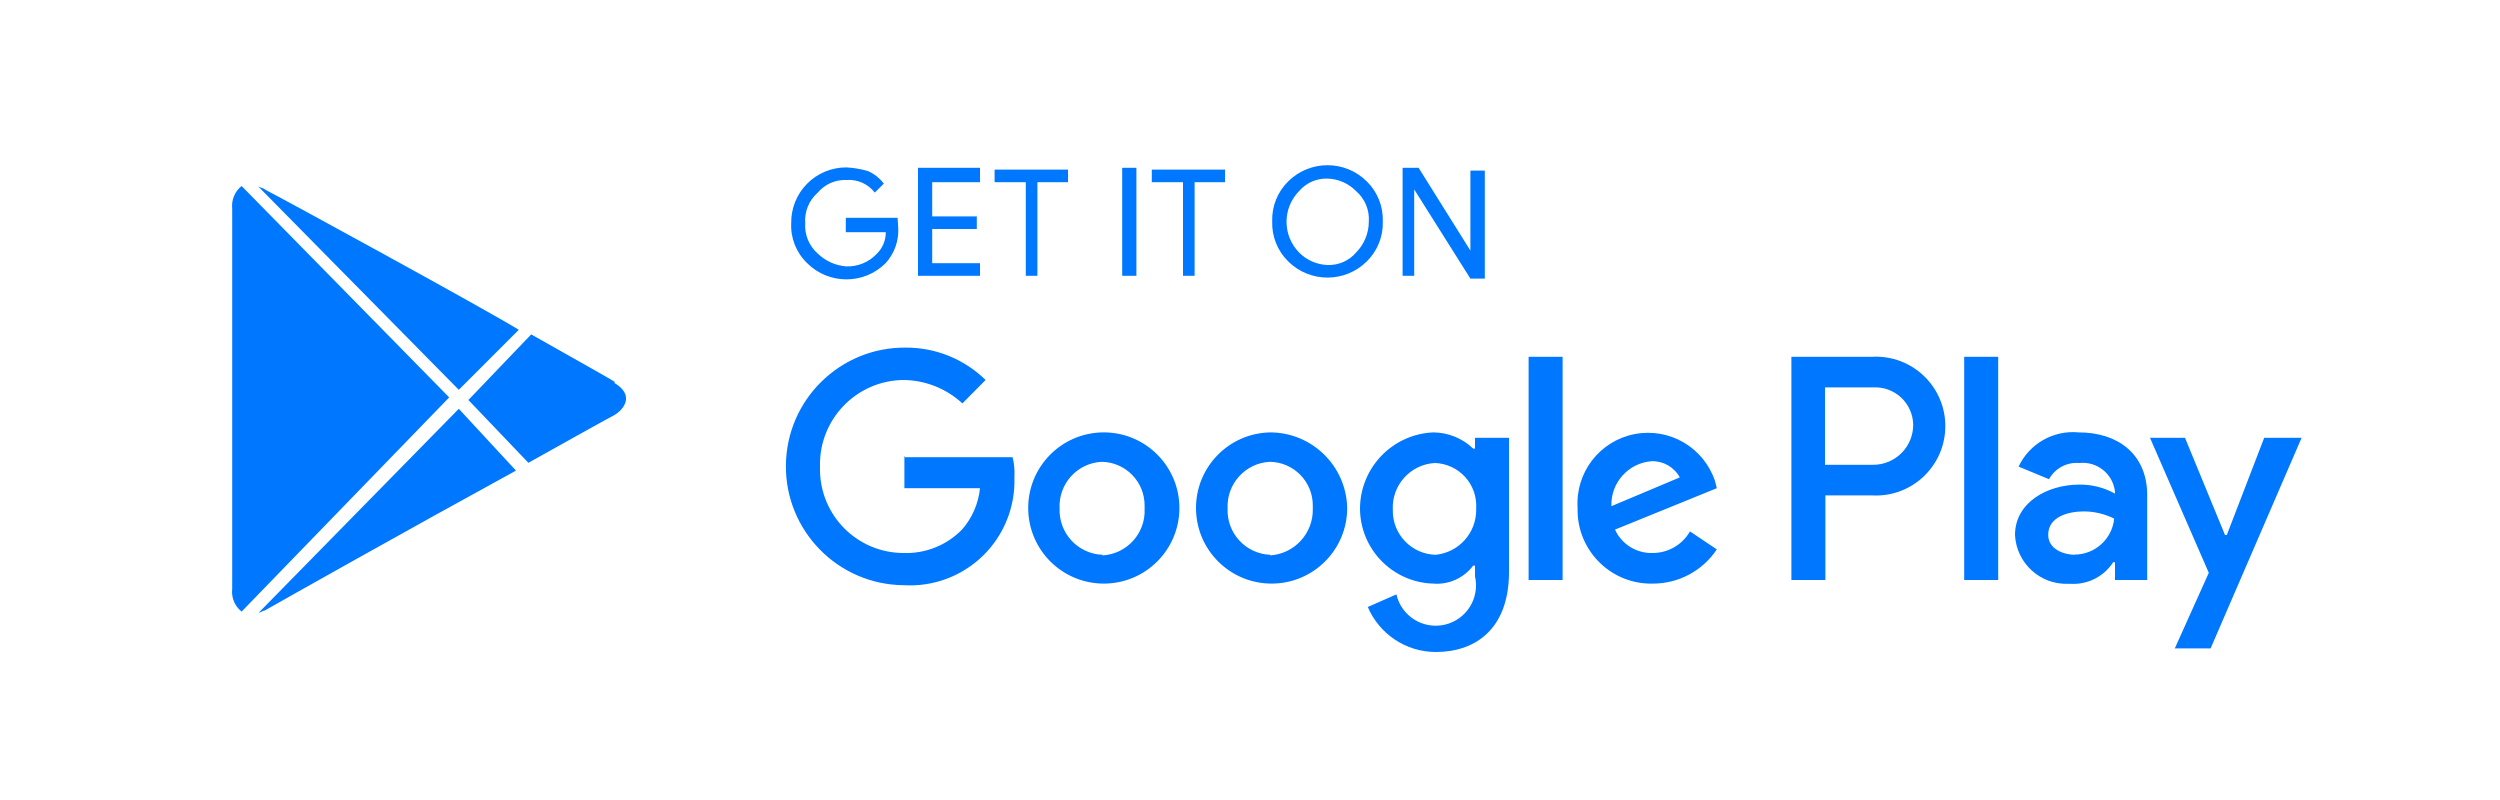
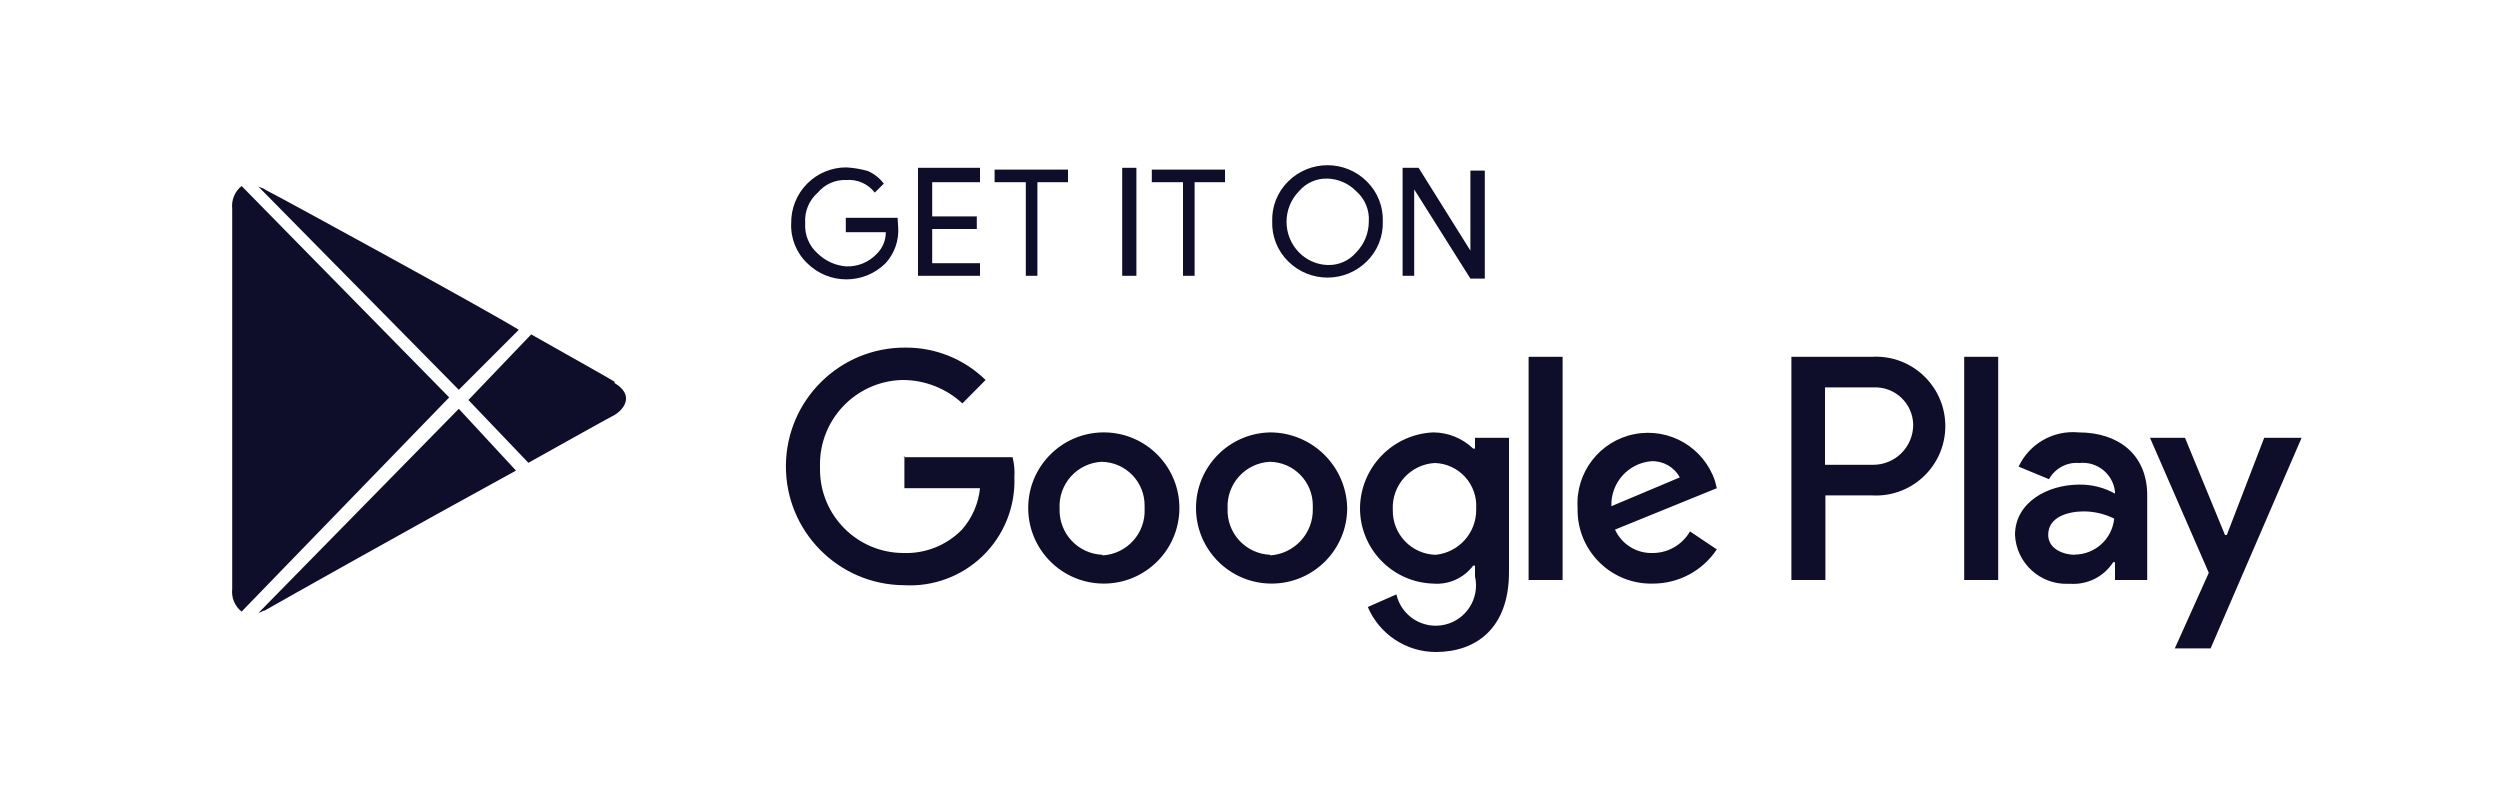
<svg xmlns="http://www.w3.org/2000/svg" width="125" height="40" viewBox="0 0 125 40">
-   <path fill="#0077ff" d="M22.94,19.49l3-3c-1.62-1-12-6.67-12.67-7-.1-.1-.29-.1-.38-.19ZM12.08,9.3a1.28,1.28,0,0,0-.47,1.14v19a1.27,1.27,0,0,0,.47,1.14L22.46,19.87ZM22.94,20.44l-10,10.19c.1,0,.19-.1.29-.1.66-.38,7.61-4.29,12.57-7Zm7.81-1.34c-.29-.19-2-1.14-4.19-2.38L23.42,20l3,3.14c2.38-1.33,4.1-2.29,4.29-2.38.48-.28,1.05-1,0-1.62Zm14.16-7.74a2.43,2.43,0,0,1-.63,1.8,2.78,2.78,0,0,1-3.92,0,2.6,2.6,0,0,1-.8-2,2.75,2.75,0,0,1,2.76-2.79,4.89,4.89,0,0,1,1.07.18,2,2,0,0,1,.8.63l-.45.45A1.63,1.63,0,0,0,42.32,9a1.77,1.77,0,0,0-1.43.63,1.85,1.85,0,0,0-.63,1.53,1.86,1.86,0,0,0,.64,1.53,2.29,2.29,0,0,0,1.42.63,2,2,0,0,0,1.52-.63,1.5,1.5,0,0,0,.45-1.08h-2v-.72h2.59ZM49,9.11H46.61v1.71h2.23v.63H46.61v1.71H49v.63H45.9V8.39H49ZM52,13.79h-.71V9.11H49.73V8.48H53.4v.63H51.87v4.68Zm4.11,0V8.39h.71v5.4Zm3.75,0h-.71V9.11H57.59V8.48h3.66v.63H59.73v4.68Zm8.48-.72a2.79,2.79,0,0,1-3.93,0,2.68,2.68,0,0,1-.8-2,2.68,2.68,0,0,1,.8-2,2.79,2.79,0,0,1,3.93,0,2.68,2.68,0,0,1,.8,2,2.68,2.68,0,0,1-.8,2Zm-3.39-.45a2.09,2.09,0,0,0,1.43.63,1.79,1.79,0,0,0,1.43-.63,2.2,2.2,0,0,0,.63-1.53,1.85,1.85,0,0,0-.63-1.53,2.09,2.09,0,0,0-1.43-.63,1.79,1.79,0,0,0-1.43.63,2.19,2.19,0,0,0,0,3.06Zm5.18,1.17V8.39h.8l2.59,4.14h0v-4h.72v5.4h-.72L70.71,9.47h0v4.32Zm-6.61,7.83a3.78,3.78,0,1,0,3.84,3.78,3.86,3.86,0,0,0-3.84-3.78Zm0,6.12a2.22,2.22,0,0,1-2.14-2.31v0a2.23,2.23,0,0,1,2.11-2.34h0a2.18,2.18,0,0,1,2.15,2.2.71.71,0,0,1,0,.14,2.28,2.28,0,0,1-2.14,2.34Zm-8.39-6.12a3.78,3.78,0,1,0,.12,0Zm0,6.12a2.23,2.23,0,0,1-2.15-2.31v0a2.22,2.22,0,0,1,2.1-2.34h0a2.18,2.18,0,0,1,2.15,2.2.71.71,0,0,1,0,.14,2.23,2.23,0,0,1-2.11,2.34Zm-9.91-4.95v1.62H49a3.7,3.7,0,0,1-.9,2.07,3.9,3.9,0,0,1-2.94,1.17A4.18,4.18,0,0,1,41,23.5a1,1,0,0,1,0-.17A4.22,4.22,0,0,1,45.11,19h.07a4.4,4.4,0,0,1,2.94,1.17L49.28,19a5.67,5.67,0,0,0-4-1.62,5.94,5.94,0,1,0-.09,11.88,5.22,5.22,0,0,0,5.53-5.4,3.3,3.3,0,0,0-.09-1H45.18Zm40.53,1.26a3.53,3.53,0,0,0-6.87,1.35,3.68,3.68,0,0,0,3.57,3.78h.18a3.83,3.83,0,0,0,3.21-1.71l-1.34-.9a2.15,2.15,0,0,1-1.87,1.08,2,2,0,0,1-1.88-1.17l5.09-2.07Zm-5.18,1.26a2.18,2.18,0,0,1,2-2.25,1.55,1.55,0,0,1,1.42.81ZM76.43,29h1.7V17.84h-1.7Zm-2.77-6.57h0a2.9,2.9,0,0,0-2-.81A3.83,3.83,0,0,0,68,25.4a3.77,3.77,0,0,0,3.66,3.78,2.27,2.27,0,0,0,2-.9h.09v.54a2,2,0,0,1-3.93.9l-1.43.63a3.7,3.7,0,0,0,3.4,2.25c2,0,3.66-1.17,3.66-4V21.89H73.75v.54Zm-1.88,5.31a2.2,2.2,0,0,1-2.14-2.25,2.23,2.23,0,0,1,2.11-2.34h0a2.14,2.14,0,0,1,2.06,2.25v.09A2.25,2.25,0,0,1,71.78,27.74Zm21.79-9.9h-4V29h1.7V24.77h2.32A3.47,3.47,0,1,0,94,17.84a2.41,2.41,0,0,0-.38,0Zm.09,5.4H91.25V19.37h2.41a1.9,1.9,0,0,1,2,1.86v0A2,2,0,0,1,93.66,23.24Zm10.27-1.62a3,3,0,0,0-3,1.71l1.52.63a1.58,1.58,0,0,1,1.52-.81,1.62,1.62,0,0,1,1.78,1.44v.09a3.57,3.57,0,0,0-1.78-.45c-1.61,0-3.22.9-3.22,2.52a2.57,2.57,0,0,0,2.67,2.44h.1a2.37,2.37,0,0,0,2.14-1.08h.09V29h1.61V24.68C107.32,22.7,105.9,21.62,103.93,21.62Zm-.18,6.12c-.54,0-1.34-.27-1.34-1,0-.9,1-1.17,1.79-1.17a3.46,3.46,0,0,1,1.51.36,2,2,0,0,1-2,1.8Zm9.46-5.85-1.87,4.86h-.09l-2-4.86H107.5l2.94,6.75-1.7,3.78h1.79l4.55-10.53ZM98.21,29h1.7V17.84h-1.7Z" />
+   <path fill="#0E0E2B" d="M22.94,19.49l3-3c-1.62-1-12-6.67-12.67-7-.1-.1-.29-.1-.38-.19ZM12.08,9.3a1.28,1.28,0,0,0-.47,1.14v19a1.27,1.27,0,0,0,.47,1.14L22.46,19.87ZM22.94,20.44l-10,10.19c.1,0,.19-.1.29-.1.66-.38,7.61-4.29,12.57-7Zm7.81-1.34c-.29-.19-2-1.14-4.19-2.38L23.42,20l3,3.14c2.38-1.33,4.1-2.29,4.29-2.38.48-.28,1.05-1,0-1.62Zm14.16-7.74a2.43,2.43,0,0,1-.63,1.8,2.78,2.78,0,0,1-3.92,0,2.6,2.6,0,0,1-.8-2,2.75,2.75,0,0,1,2.76-2.79,4.89,4.89,0,0,1,1.07.18,2,2,0,0,1,.8.63l-.45.45A1.63,1.63,0,0,0,42.32,9a1.77,1.77,0,0,0-1.43.63,1.85,1.85,0,0,0-.63,1.53,1.86,1.86,0,0,0,.64,1.53,2.29,2.29,0,0,0,1.42.63,2,2,0,0,0,1.52-.63,1.5,1.5,0,0,0,.45-1.08h-2v-.72h2.59ZM49,9.11H46.61v1.71h2.23v.63H46.61v1.71H49v.63H45.9V8.39H49ZM52,13.79h-.71V9.11H49.73V8.48H53.4v.63H51.87v4.68Zm4.11,0V8.39h.71v5.4Zm3.75,0h-.71V9.11H57.59V8.48h3.66v.63H59.73v4.68Zm8.48-.72a2.79,2.79,0,0,1-3.93,0,2.68,2.68,0,0,1-.8-2,2.68,2.68,0,0,1,.8-2,2.79,2.79,0,0,1,3.93,0,2.68,2.68,0,0,1,.8,2,2.68,2.68,0,0,1-.8,2Zm-3.39-.45a2.09,2.09,0,0,0,1.43.63,1.79,1.79,0,0,0,1.43-.63,2.2,2.2,0,0,0,.63-1.53,1.85,1.85,0,0,0-.63-1.53,2.09,2.09,0,0,0-1.43-.63,1.79,1.79,0,0,0-1.43.63,2.19,2.19,0,0,0,0,3.06Zm5.18,1.17V8.39h.8l2.59,4.14h0v-4h.72v5.4h-.72L70.71,9.47h0v4.32Zm-6.61,7.83a3.78,3.78,0,1,0,3.84,3.78,3.86,3.86,0,0,0-3.84-3.78Zm0,6.12a2.22,2.22,0,0,1-2.14-2.31v0a2.23,2.23,0,0,1,2.11-2.34h0a2.18,2.18,0,0,1,2.15,2.2.71.71,0,0,1,0,.14,2.28,2.28,0,0,1-2.14,2.34Zm-8.39-6.12a3.78,3.78,0,1,0,.12,0Zm0,6.12a2.23,2.23,0,0,1-2.15-2.31v0a2.22,2.22,0,0,1,2.1-2.34h0a2.18,2.18,0,0,1,2.15,2.2.71.71,0,0,1,0,.14,2.23,2.23,0,0,1-2.11,2.34Zm-9.91-4.95v1.62H49a3.7,3.7,0,0,1-.9,2.07,3.9,3.9,0,0,1-2.94,1.17A4.18,4.18,0,0,1,41,23.5a1,1,0,0,1,0-.17A4.22,4.22,0,0,1,45.11,19h.07a4.4,4.4,0,0,1,2.94,1.17L49.28,19a5.67,5.67,0,0,0-4-1.62,5.94,5.94,0,1,0-.09,11.88,5.22,5.22,0,0,0,5.53-5.4,3.3,3.3,0,0,0-.09-1H45.18Zm40.53,1.26a3.53,3.53,0,0,0-6.87,1.35,3.68,3.68,0,0,0,3.57,3.78h.18a3.83,3.83,0,0,0,3.21-1.71l-1.34-.9a2.15,2.15,0,0,1-1.87,1.08,2,2,0,0,1-1.88-1.17l5.09-2.07Zm-5.18,1.26a2.18,2.18,0,0,1,2-2.25,1.55,1.55,0,0,1,1.42.81ZM76.43,29h1.7V17.84h-1.7Zm-2.77-6.57h0a2.9,2.9,0,0,0-2-.81A3.83,3.83,0,0,0,68,25.4a3.77,3.77,0,0,0,3.66,3.78,2.27,2.27,0,0,0,2-.9h.09v.54a2,2,0,0,1-3.93.9l-1.43.63a3.7,3.7,0,0,0,3.4,2.25c2,0,3.66-1.17,3.66-4V21.89H73.75v.54Zm-1.88,5.31a2.2,2.2,0,0,1-2.14-2.25,2.23,2.23,0,0,1,2.11-2.34h0a2.14,2.14,0,0,1,2.06,2.25v.09A2.25,2.25,0,0,1,71.78,27.74Zm21.79-9.9h-4V29h1.7V24.77h2.32A3.47,3.47,0,1,0,94,17.84a2.41,2.41,0,0,0-.38,0Zm.09,5.4H91.25V19.37h2.41a1.9,1.9,0,0,1,2,1.86v0A2,2,0,0,1,93.66,23.24Zm10.27-1.62a3,3,0,0,0-3,1.71l1.52.63a1.58,1.58,0,0,1,1.52-.81,1.62,1.62,0,0,1,1.78,1.44v.09a3.57,3.57,0,0,0-1.78-.45c-1.61,0-3.22.9-3.22,2.52a2.57,2.57,0,0,0,2.67,2.44h.1a2.37,2.37,0,0,0,2.14-1.08h.09V29h1.61V24.68C107.32,22.7,105.9,21.62,103.93,21.62Zm-.18,6.12c-.54,0-1.34-.27-1.34-1,0-.9,1-1.17,1.79-1.17a3.46,3.46,0,0,1,1.51.36,2,2,0,0,1-2,1.8Zm9.46-5.85-1.87,4.86h-.09l-2-4.86H107.5l2.94,6.75-1.7,3.78h1.79l4.55-10.53ZM98.21,29h1.7V17.84h-1.7Z" />
</svg>
